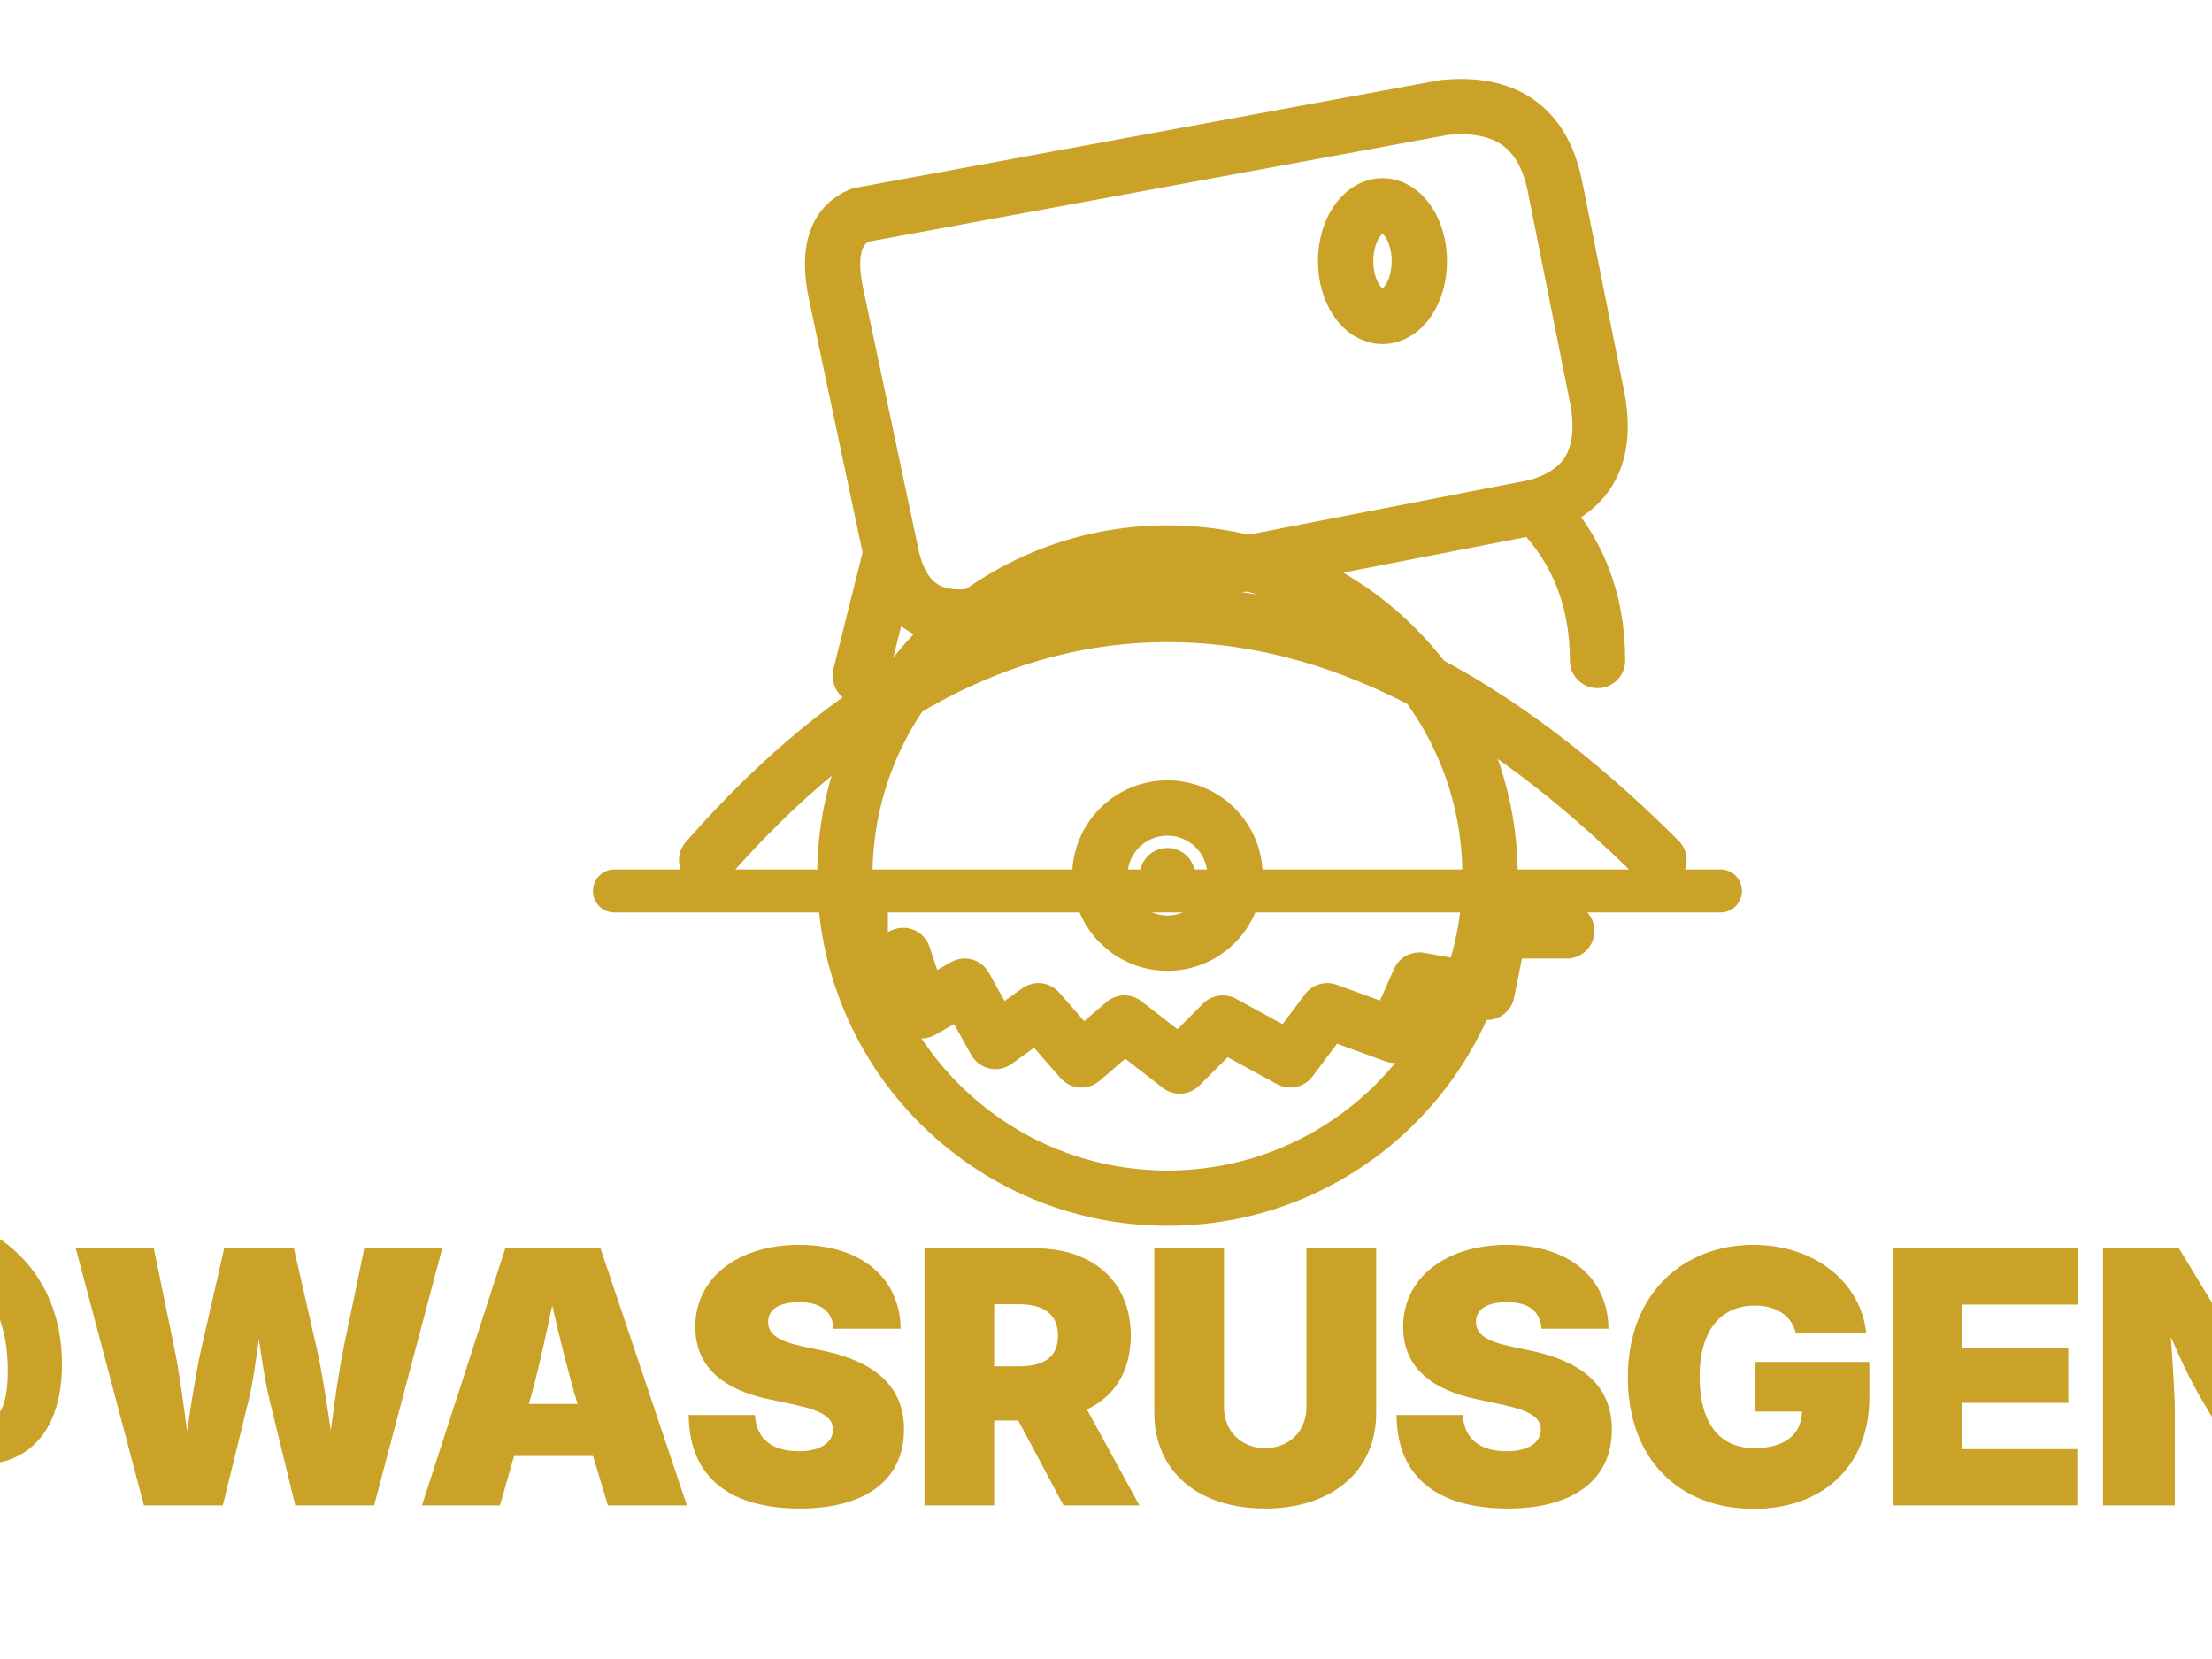
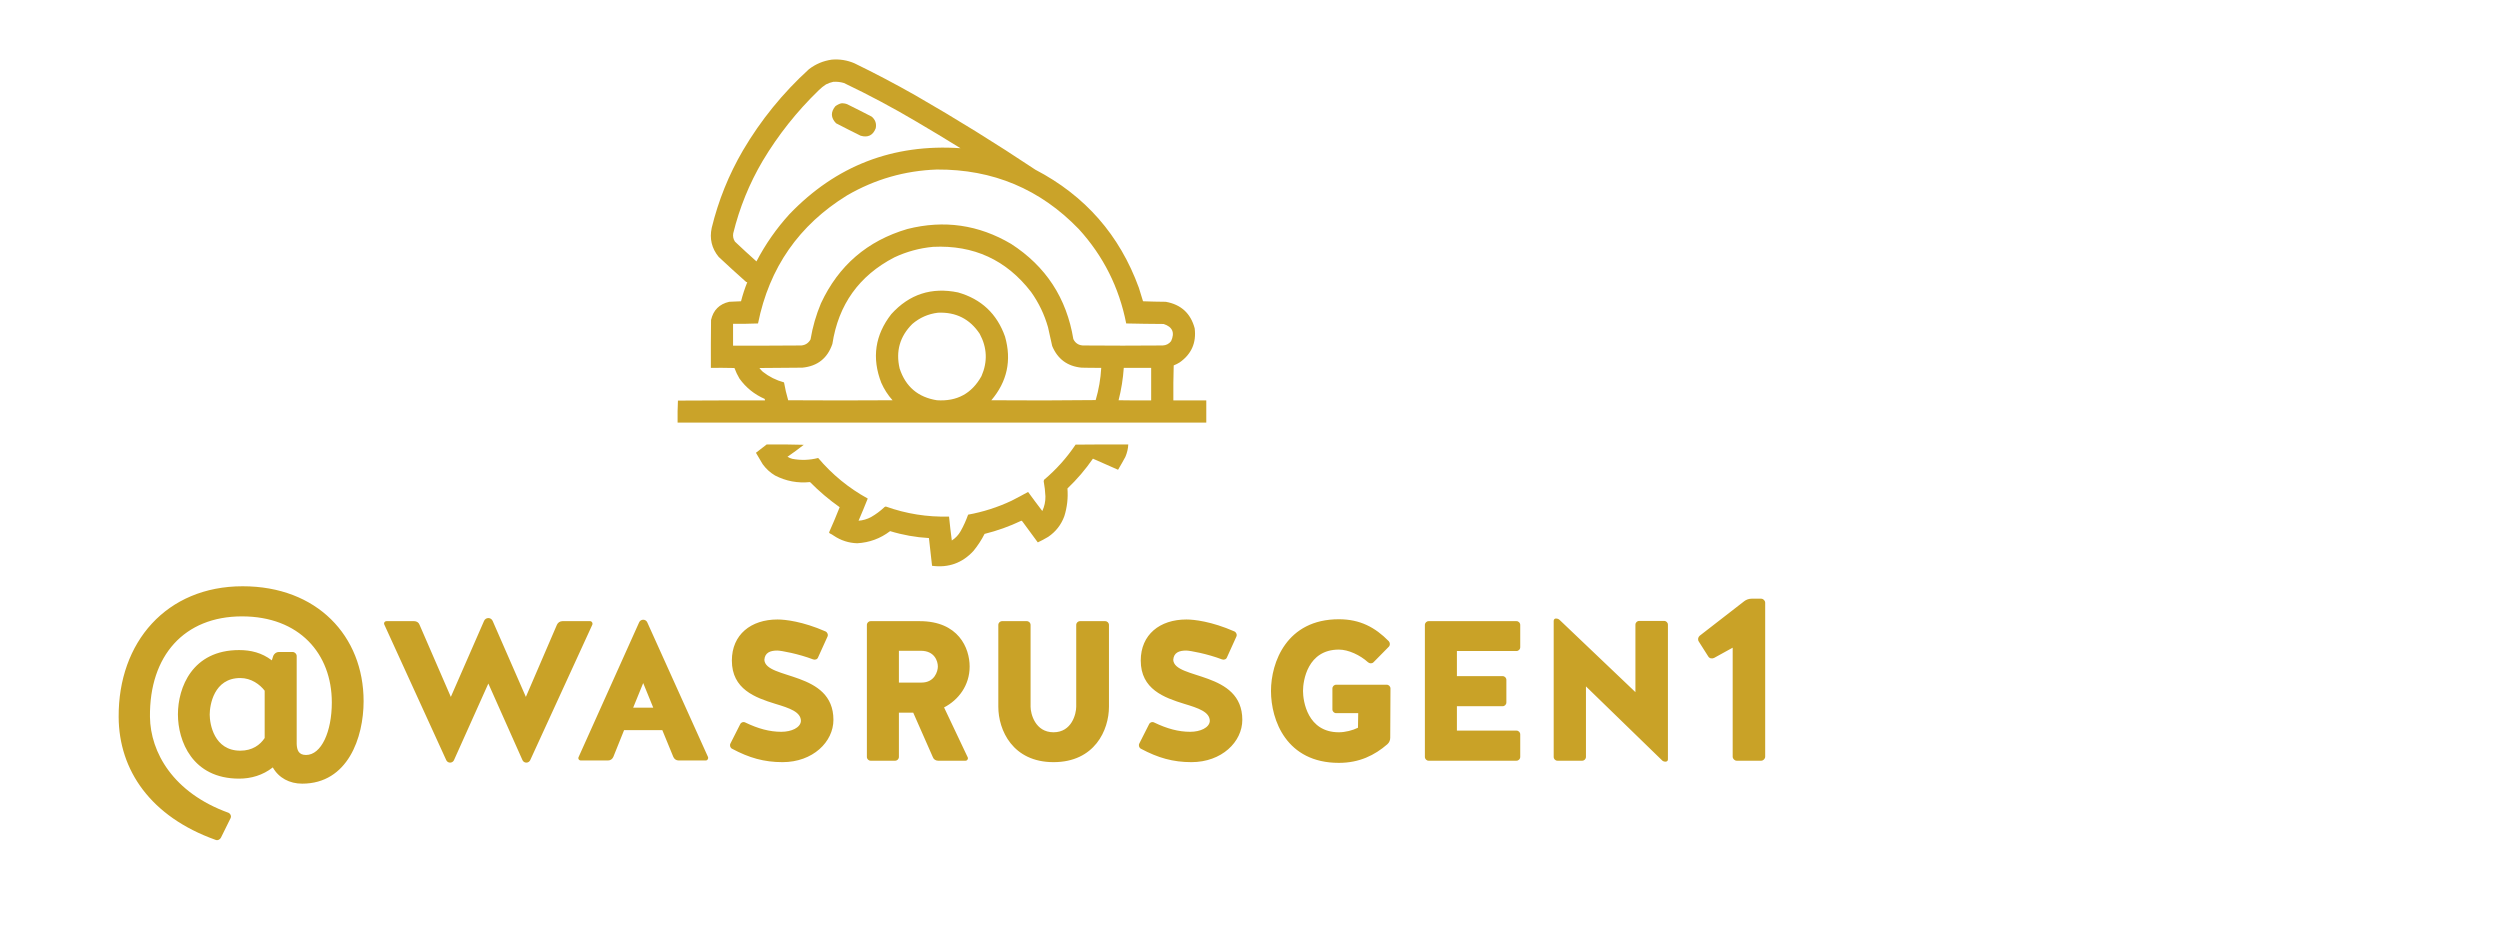
- <svg xmlns="http://www.w3.org/2000/svg" viewBox="0 0 720 540" aria-label="@wasrusgen1">
-   <g stroke="#C9A227" fill="none" stroke-width="18" stroke-linecap="round" stroke-linejoin="round">
-     <path d="       M 280 70       L 470 35       Q 500 32 506 60       L 520 130       Q 525 158 500 165       L 320 200       Q 295 205 290 180       L 272 95       Q 268 75 280 70 Z     " />
-     <ellipse cx="450" cy="85" rx="12" ry="18" />
-     <path d="M 290 180 Q 285 200 280 220" />
-     <path d="M 500 165 Q 520 185 520 215" />
-     <path d="M 230 280 Q 300 200 380 200 Q 460 200 540 280" />
-     <circle cx="380" cy="285" r="105" />
-     <circle cx="380" cy="285" r="22" />
-     <circle cx="380" cy="285" r="9" fill="#C9A227" stroke="none" />
-     <path d="       M 280 295       l 0 22 l 14 -6       l 6 18 l 14 -8       l 10 18 l 14 -10       l 14 16 l 14 -12       l 18 14 l 14 -14       l 22 12 l 12 -16       l 22 8 l 8 -18       l 22 4 l 4 -20       l 22 0     " />
-     <line x1="200" y1="290" x2="560" y2="290" stroke-width="14" />
+ <svg xmlns="http://www.w3.org/2000/svg" xml:space="preserve" width="100%" height="100%" version="1.1" style="shape-rendering:geometricPrecision; text-rendering:geometricPrecision; image-rendering:optimizeQuality; fill-rule:evenodd; clip-rule:evenodd" viewBox="4500 4900 17500 6500">
+   <defs>
+     <style type="text/css">
+    
+     .fil0 {fill:#C9A227;fill-rule:nonzero}
+     .fil2 {fill:#C9A227;fill-opacity:0.984}
+     .fil1 {fill:#C9A227;fill-opacity:0.988}
+    
+   </style>
+   </defs>
+   <g id="Слой_x0020_1">
+     <g id="_1581325790640">
+       <path class="fil0" d="M6198.79 9003.86c-533.62,0 -871.53,391.44 -868.18,915.03 1.67,373.04 224.15,697.56 677.48,859.82 15.06,6.69 31.79,-1.67 38.48,-15.05l68.59 -138.85c5.02,-13.38 -1.68,-28.43 -15.06,-35.12 -389.76,-140.52 -547.01,-424.9 -550.36,-670.8 -5.01,-429.91 240.89,-704.25 644.04,-704.25 401.47,0 628.97,260.95 628.97,602.21 0,205.75 -73.6,368.01 -180.66,368.01 -53.53,0 -63.56,-36.8 -65.24,-76.94l0 -615.6c0,-15.05 -13.38,-28.43 -28.44,-28.43l-97.02 0c-16.73,0 -31.78,11.7 -38.47,26.76l-10.04 31.78c-70.26,-53.53 -147.21,-71.93 -229.18,-71.93 -327.87,0 -428.23,262.63 -428.23,449.99 0,185.68 100.36,449.98 428.23,449.98 83.64,0 165.61,-23.42 235.87,-78.62 41.82,73.6 117.1,113.75 205.76,113.75 319.5,0 429.91,-322.85 429.91,-577.11 0,-456.69 -326.2,-804.63 -846.45,-804.63zm153.9 1062.24c-31.78,48.51 -86.98,88.65 -170.62,88.65 -184.01,0 -214.12,-187.35 -214.12,-252.59 0,-65.24 28.44,-255.94 214.12,-255.94 76.95,0 137.17,45.17 170.62,88.66l0 331.22zm1083.99 -792.91c-5.02,-15.06 -20.08,-25.1 -36.81,-25.1l-194.04 0c-13.39,0 -21.75,13.38 -15.06,25.1l433.26 948.48c5.02,10.03 15.05,16.73 26.76,16.73 11.72,0 21.75,-6.7 26.77,-16.73l240.88 -536.97 239.22 536.97c5.02,10.03 15.05,16.73 26.76,16.73 11.71,0 21.75,-6.7 26.77,-16.73l434.93 -948.48c5.01,-11.72 -3.35,-25.1 -15.06,-25.1l-194.04 0c-16.73,0 -31.79,10.04 -38.48,25.1l-217.46 505.18 -232.52 -531.95c-5.02,-11.71 -16.73,-20.08 -30.12,-20.08 -13.38,0 -25.09,8.37 -30.11,20.08l-232.51 531.95 -219.14 -505.18zm1319.85 950.15c16.72,0 30.11,-10.04 36.8,-25.09l75.27 -187.36 267.65 0 76.95 187.36c6.69,15.05 20.08,25.09 36.8,25.09l190.7 0c11.71,0 20.08,-13.38 15.06,-25.09l-424.89 -941.8c-5.02,-11.7 -16.73,-18.4 -28.44,-18.4 -11.71,0 -23.42,6.7 -28.44,18.4l-423.22 941.8c-6.69,11.71 1.67,25.09 15.06,25.09l190.7 0zm245.9 -541.99l70.26 172.3 -140.52 0 70.26 -172.3zm848.11 -162.26c3.35,-50.19 40.15,-65.24 90.34,-65.24 26.76,0 150.55,23.42 250.92,61.89 13.38,5.02 30.11,0 35.13,-15.05l65.24 -143.87c6.69,-13.38 0,-30.11 -13.38,-36.8 -160.6,-70.26 -282.71,-83.64 -336.24,-83.64 -185.68,0 -319.51,105.39 -319.51,287.72 0,200.74 163.94,259.29 304.45,302.79 100.37,30.11 179,56.87 179,120.44 -3.35,46.83 -66.92,75.27 -137.18,75.27 -81.96,0 -162.26,-21.75 -252.59,-65.24 -13.38,-6.69 -28.44,-1.67 -35.13,11.71l-68.59 135.5c-6.69,13.38 -1.67,30.11 11.71,36.8 118.78,63.57 224.16,93.68 352.97,93.68 212.45,0 356.31,-142.19 356.31,-296.09 0,-344.6 -475.08,-279.36 -483.45,-419.87zm941.8 369.69l100.36 0 137.18 311.14c5.01,15.06 20.07,25.09 36.8,25.09l192.37 0c11.71,0 20.08,-13.38 15.05,-23.42l-165.61 -349.61c100.38,-51.86 179,-153.9 179,-286.05 0,-130.48 -78.62,-317.84 -349.62,-317.84l-342.93 0c-15.05,0 -26.76,11.71 -26.76,26.76l0 923.4c0,15.05 11.71,26.76 26.76,26.76l170.63 0c15.06,0 26.77,-11.71 26.77,-26.76l0 -309.47zm0 -210.78l0 -222.48 153.89 0c95.35,0 118.77,71.93 118.77,110.41 0,33.45 -23.42,112.07 -113.75,112.07l-158.91 0zm1082.3 347.95c-128.8,0 -160.59,-130.48 -160.59,-178.99l0 -572.11c0,-15.05 -11.71,-26.76 -26.76,-26.76l-172.3 0c-15.06,0 -26.77,11.71 -26.77,26.76l0 572.11c0,163.93 100.37,388.09 386.42,388.09 287.73,0 388.09,-224.16 388.09,-388.09l0 -572.11c0,-15.05 -11.7,-26.76 -26.76,-26.76l-175.64 0c-15.06,0 -26.77,11.71 -26.77,26.76l0 572.11c0,48.51 -30.11,178.99 -158.92,178.99zm838.08 -506.86c3.35,-50.19 40.15,-65.24 90.33,-65.24 26.77,0 150.56,23.42 250.93,61.89 13.38,5.02 30.11,0 35.12,-15.05l65.24 -143.87c6.7,-13.38 0,-30.11 -13.38,-36.8 -160.59,-70.26 -282.7,-83.64 -336.23,-83.64 -185.69,0 -319.51,105.39 -319.51,287.72 0,200.74 163.94,259.29 304.45,302.79 100.37,30.11 178.99,56.87 178.99,120.44 -3.34,46.83 -66.91,75.27 -137.17,75.27 -81.96,0 -162.26,-21.75 -252.59,-65.24 -13.38,-6.69 -28.44,-1.67 -35.13,11.71l-68.59 135.5c-6.69,13.38 -1.67,30.11 11.71,36.8 118.77,63.57 224.16,93.68 352.97,93.68 212.44,0 356.31,-142.19 356.31,-296.09 0,-344.6 -475.08,-279.36 -483.45,-419.87zm1294.76 373.03l-1.67 102.04c-36.81,18.4 -88.67,31.79 -133.83,31.79 -219.14,0 -250.92,-217.46 -250.92,-289.4 0,-71.93 31.78,-289.4 250.92,-289.4 66.91,0 148.88,38.48 204.08,88.66 11.71,10.04 28.44,10.04 38.47,0l107.07 -108.73c10.03,-10.03 10.03,-26.76 0,-38.47 -95.35,-97.02 -200.74,-153.9 -349.62,-153.9 -366.35,0 -475.08,302.78 -475.08,501.84 0,205.76 108.73,503.52 475.08,503.52 143.86,0 250.92,-53.53 339.58,-130.48 13.38,-11.71 20.07,-28.44 20.07,-45.17l1.68 -344.6c0,-15.05 -11.71,-26.76 -26.77,-26.76l-352.96 0c-15.06,0 -26.76,11.71 -26.76,26.76l0 145.54c0,15.05 11.7,26.76 26.76,26.76l153.9 0zm1010.38 -48.51c15.05,0 26.76,-11.71 26.76,-26.76l0 -157.25c0,-15.05 -11.71,-26.76 -26.76,-26.76l-319.51 0 0 -175.65 416.53 0c15.05,0 26.76,-11.7 26.76,-26.76l0 -155.58c0,-15.05 -11.71,-26.76 -26.76,-26.76l-613.92 0c-15.06,0 -26.77,11.71 -26.77,26.76l0 923.4c0,15.05 11.71,26.76 26.77,26.76l613.92 0c15.05,0 26.76,-11.71 26.76,-26.76l0 -157.25c0,-15.05 -11.71,-26.76 -26.76,-26.76l-416.53 0 0 -170.63 319.51 0zm557.04 381.4c15.06,0 26.77,-11.71 26.77,-26.76l0 -493.48 530.28 515.23c6.69,8.36 16.73,11.7 26.76,11.7 10.04,0 16.73,-6.69 16.73,-15.05l0 -943.46c0,-15.06 -11.7,-26.77 -26.76,-26.77l-173.98 0c-15.05,0 -26.76,11.71 -26.76,26.77l0 471.73 -528.61 -503.52c-8.36,-8.36 -16.73,-11.71 -28.44,-11.71 -8.36,0 -15.05,6.69 -15.05,16.73l0 951.83c0,15.05 11.71,26.76 26.76,26.76l172.3 0zm1281.38 -1105.72c0,-15.06 -13.39,-28.44 -28.44,-28.44l-66.91 0c-18.4,0 -36.8,6.69 -50.19,16.73l-312.81 242.55c-11.71,10.04 -15.06,26.77 -6.7,40.15l66.91 105.39c8.37,13.38 25.1,16.73 40.15,10.03l130.49 -71.93 0 762.81c0,15.05 13.38,28.43 28.43,28.43l170.63 0c15.05,0 28.44,-13.38 28.44,-28.43l0 -1077.29z" />
+       <g>
+         <path class="fil1" d="M10323.05 5317.39c54.76,-4.49 107.34,4.01 157.75,25.48 144.17,70.06 285.73,144.48 424.69,223.27 286.81,164.8 567.51,338.73 842.12,521.77 348.34,181.72 589.81,457.16 724.41,826.34 10.19,31.4 19.9,62.95 29.12,94.64 52.81,2.01 105.78,3.23 158.96,3.64 107.12,18.97 174.68,80.85 202.64,185.66 12.66,101.22 -22.53,180.9 -105.57,239.04 -13.08,8.16 -26.82,15.03 -41.26,20.63 -2.42,81.68 -3.23,163.4 -2.42,245.11 76.85,0 153.69,0 230.54,0 0,51.76 0,103.55 0,155.32 -1233.63,0 -2467.28,0 -3700.92,0 -0.79,-51.55 0.02,-102.93 2.43,-154.11 203.04,-1.21 406.09,-1.62 609.13,-1.21 0.52,-3.98 -0.29,-7.62 -2.42,-10.92 -71.77,-31.36 -130.42,-78.68 -175.95,-141.97 -14.02,-23.61 -25.76,-48.28 -35.19,-74.02 -55,-1.21 -110.01,-1.62 -165.02,-1.21 -0.41,-111.64 0,-223.28 1.21,-334.91 15.78,-69.16 58.25,-111.63 127.41,-127.41 27.53,-0.98 55.03,-2.2 82.51,-3.64 11.64,-45.42 26.2,-89.91 43.69,-133.47 -1.85,-1 -4.28,-1.4 -7.28,-1.22 -65.04,-57.75 -129.35,-116.4 -192.94,-175.94 -48.88,-59.92 -65.06,-127.88 -48.53,-203.86 46.65,-191.15 119.45,-371.54 218.41,-541.18 124.98,-212.45 279.09,-402.15 462.31,-569.09 47.62,-36.36 101.01,-58.6 160.17,-66.74zm9.71 155.32c25.62,-1.64 50.7,1.19 75.23,8.49 174.43,83.15 344.31,173.76 509.64,271.81 102.73,60.26 204.66,121.74 305.78,184.44 -472.3,-31.92 -871.52,122.19 -1197.64,462.31 -91.03,99.95 -167.88,209.97 -230.55,330.05 -50.95,-45.29 -101.1,-91.4 -150.47,-138.33 -11.73,-17.81 -15.77,-37.23 -12.13,-58.25 43.98,-179.33 112.74,-348.4 206.28,-507.2 108.48,-181.39 239.12,-346.01 391.93,-493.87 15.59,-15.59 32.57,-29.34 50.97,-41.25 16.49,-8.32 33.48,-14.39 50.96,-18.2zm725.62 613.99c392.06,-2.28 723.32,136.85 993.79,417.41 171.36,188.19 281.78,408.22 331.27,660.1 87.36,2.02 174.73,3.24 262.09,3.64 62.06,20.3 79.46,60.34 52.18,120.13 -15,19.43 -34.82,29.54 -59.46,30.33 -186.06,1.62 -372.1,1.62 -558.17,0 -31.13,-2 -53.39,-16.97 -66.74,-44.89 -47.44,-287.39 -192.64,-509.45 -435.61,-666.17 -227.33,-134.29 -469.21,-169.07 -725.63,-104.35 -280.4,82.22 -482.23,255.74 -605.49,520.56 -34.09,81.23 -58.36,165.36 -72.81,252.39 -13.98,25.39 -35.41,39.55 -64.31,42.46 -159.36,1.22 -318.72,1.62 -478.08,1.22 0,-50.96 0,-101.93 0,-152.89 58.28,0.63 116.53,-0.18 174.73,-2.43 78.61,-390.2 286.5,-689.1 623.69,-896.71 194.6,-112.76 404.12,-173.02 628.55,-180.8zm-26.69 541.18c284.37,-13.58 512.9,91.58 685.58,315.49 53.85,75.36 93.48,157.87 118.91,247.54 9.71,43.69 19.42,87.37 29.13,131.05 38,91.37 106.36,141.93 205.06,151.67 46.11,1.22 92.22,1.62 138.33,1.22 -4.29,76.72 -17.23,151.94 -38.83,225.69 -243.48,2.84 -486.99,3.23 -730.47,1.21 111.06,-130.84 143.01,-279.28 95.86,-445.32 -56.29,-159.83 -165.9,-262.97 -328.84,-309.42 -185.17,-38.31 -340.89,12.25 -467.16,151.68 -114.2,146.52 -137.66,306.69 -70.38,480.51 19.94,45.19 46.23,86.03 78.87,122.55 -243.49,1.63 -486.99,1.63 -730.48,0 -12.02,-41.06 -21.72,-82.73 -29.12,-124.98 -54.51,-14.77 -103.86,-39.44 -148.04,-74.02 -8.98,-8.17 -17.07,-17.07 -24.26,-26.69 100.3,-0.81 200.61,-1.62 300.92,-2.43 105.87,-10.44 175.84,-65.85 209.92,-166.24 42.5,-275.76 186.9,-477.59 433.19,-605.49 86.55,-40.64 177.15,-65.31 271.81,-74.02zm33.97 461.1c125.99,-5.57 223.47,43.77 292.44,148.04 52.01,96.7 56.05,195.39 12.13,296.07 -67.83,121.85 -171.78,178.08 -311.85,168.66 -132.22,-20.99 -219.18,-95.01 -260.88,-222.05 -28.36,-120.8 1.17,-224.75 88.58,-311.85 51.94,-44.41 111.8,-70.7 179.58,-78.87zm1300.79 385.87c63.9,0 127.82,0 191.72,0 0,76.04 0,152.09 0,228.12 -76.06,0.41 -152.09,0 -228.12,-1.22 19.02,-74.55 31.16,-150.19 36.4,-226.9z" />
+         <path class="fil2" d="M10388.58 5623.17c14.18,-0.85 27.94,1.18 41.25,6.07 57.82,28.5 115.25,57.62 172.31,87.36 25.24,21.53 34.54,48.63 27.91,81.3 -19.23,49.46 -54.42,66.85 -105.57,52.18 -57.81,-28.5 -115.25,-57.62 -172.3,-87.37 -36.82,-38.17 -38.44,-77.8 -4.86,-118.91 12.65,-9.56 26.4,-16.44 41.26,-20.63z" />
+         <path class="fil2" d="M9866.81 8011.18c86.57,-0.8 173.13,0 259.67,2.42 -37.16,29.1 -75.18,57.01 -114.06,83.73 10.44,6.72 21.77,11.57 33.97,14.56 60.73,11.36 120.99,9.34 180.8,-6.07 98.52,116.39 214.2,211.04 347.04,283.94 -20.65,51.86 -42.09,103.63 -64.31,155.32 30.88,-2.33 60,-10.82 87.37,-25.48 34.28,-19.73 65.83,-43.18 94.64,-70.38 2.69,-1.55 5.52,-2.77 8.5,-3.64 143.2,51.16 290.83,74.62 442.89,70.38 5.41,55.94 11.88,111.75 19.42,167.45 26.06,-16.75 46.69,-38.59 61.88,-65.53 20.68,-36.96 38.07,-75.37 52.18,-115.27 105.42,-19.22 206.54,-51.59 303.35,-97.07 39.22,-20.02 78.05,-40.65 116.49,-61.89 32.57,44.92 65.74,89.43 99.5,133.48 15.07,-32.18 22.35,-66.16 21.84,-101.93 -1.65,-35.87 -5.7,-71.47 -12.13,-106.78 0.8,-3.23 1.63,-6.48 2.43,-9.71 85.4,-72.03 159.03,-154.12 220.84,-246.32 122.97,-1.21 245.91,-1.63 368.88,-1.21 -1.63,30.36 -8.5,59.48 -20.63,87.36 -16.38,30.34 -33.37,60.26 -50.96,89.8 -58.76,-25.54 -117.41,-51.43 -175.95,-77.66 -51.96,75.35 -111.42,144.9 -178.37,208.7 5.26,66.16 -2.02,130.88 -21.84,194.15 -22.19,60.21 -59.8,108.33 -112.85,144.4 -23.93,14.39 -48.2,27.32 -72.81,38.83 -36.3,-48.73 -72.29,-97.66 -107.99,-146.83 -1.8,-2.59 -4.22,-4.22 -7.28,-4.85 -82.56,39.39 -168.31,70.14 -257.25,92.22 -21.63,42.47 -47.52,82.1 -77.65,118.91 -77.97,84.92 -174.64,119.72 -290.01,104.36 -7.28,-64.73 -14.56,-129.42 -21.84,-194.15 -92.55,-5.24 -183.15,-21.43 -271.81,-48.54 -68.01,51.79 -144.86,80.11 -230.55,84.94 -59.24,-2.06 -113.44,-19.46 -162.6,-52.17 -9.07,-6.63 -18.78,-12.31 -29.12,-16.99 -2.6,-1.8 -4.22,-4.22 -4.85,-7.28 26.17,-58.37 50.84,-117 74.02,-175.95 -74.15,-52.27 -143.32,-110.93 -207.5,-175.94 -86.38,8.93 -168.09,-6.43 -245.11,-46.11 -34.06,-20.31 -62.77,-46.6 -86.15,-78.87 -15.77,-26.7 -31.55,-53.39 -47.32,-80.09 25.12,-19.46 50.2,-38.88 75.23,-58.24z" />
+       </g>
+     </g>
  </g>
-   <text x="360" y="490" text-anchor="middle" font-family="Inter, system-ui, -apple-system, 'Segoe UI', sans-serif" font-weight="900" font-size="115" letter-spacing="-2" fill="#C9A227">@WASRUSGEN1</text>
</svg>
